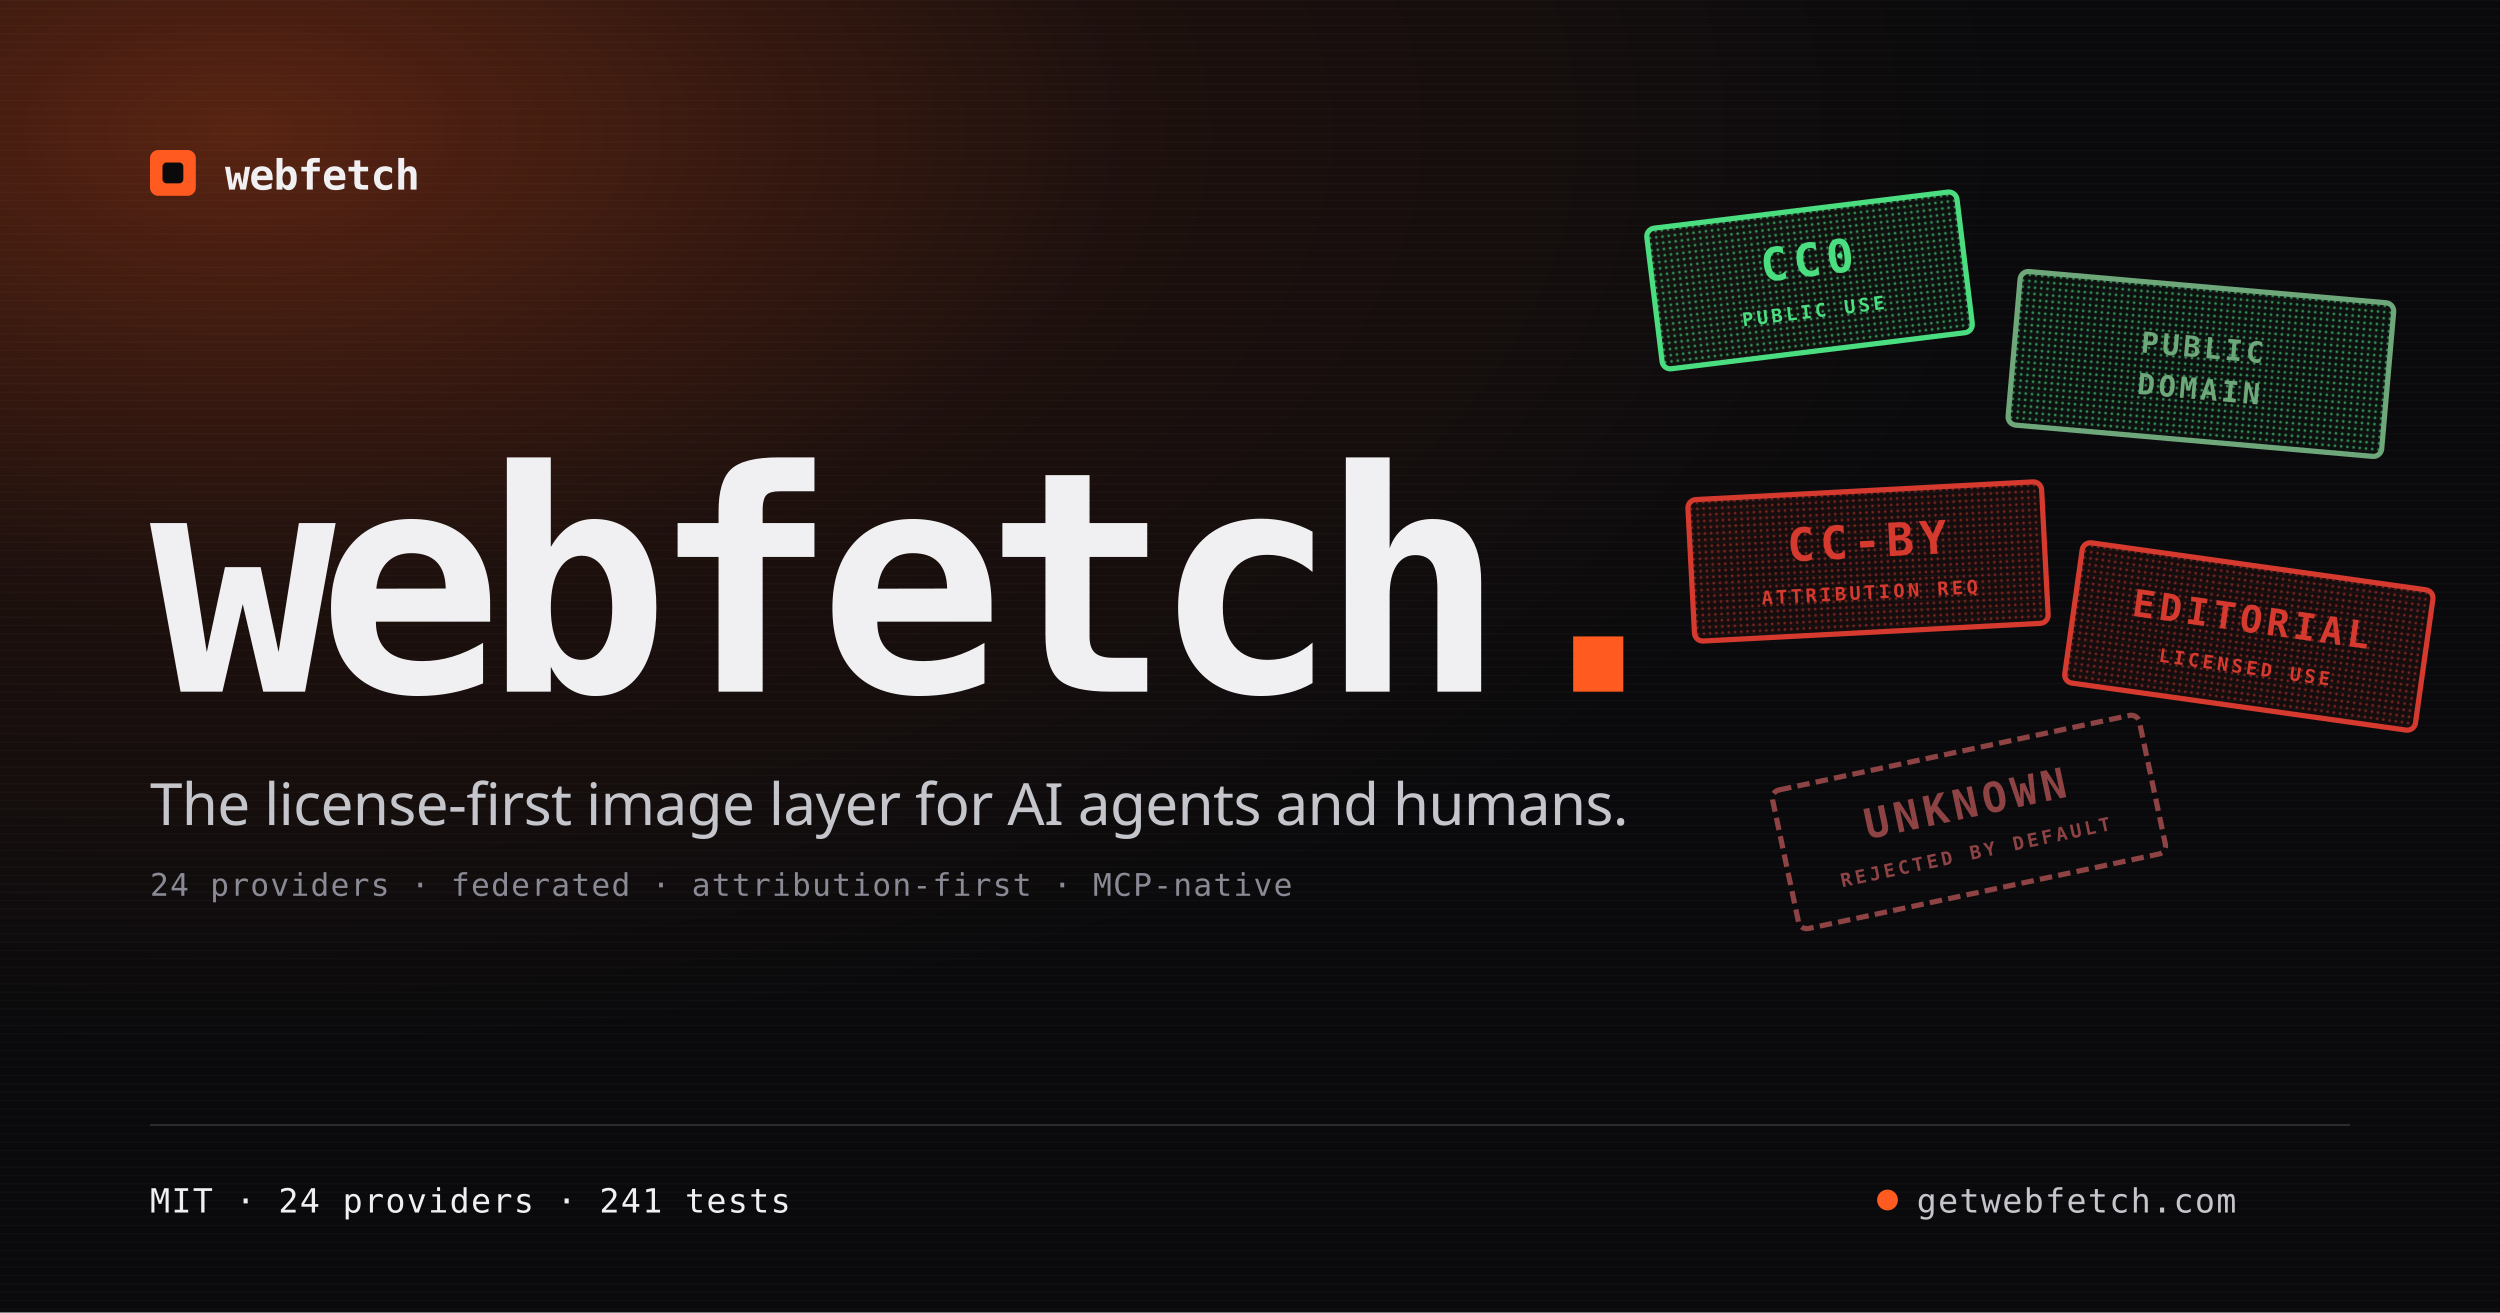
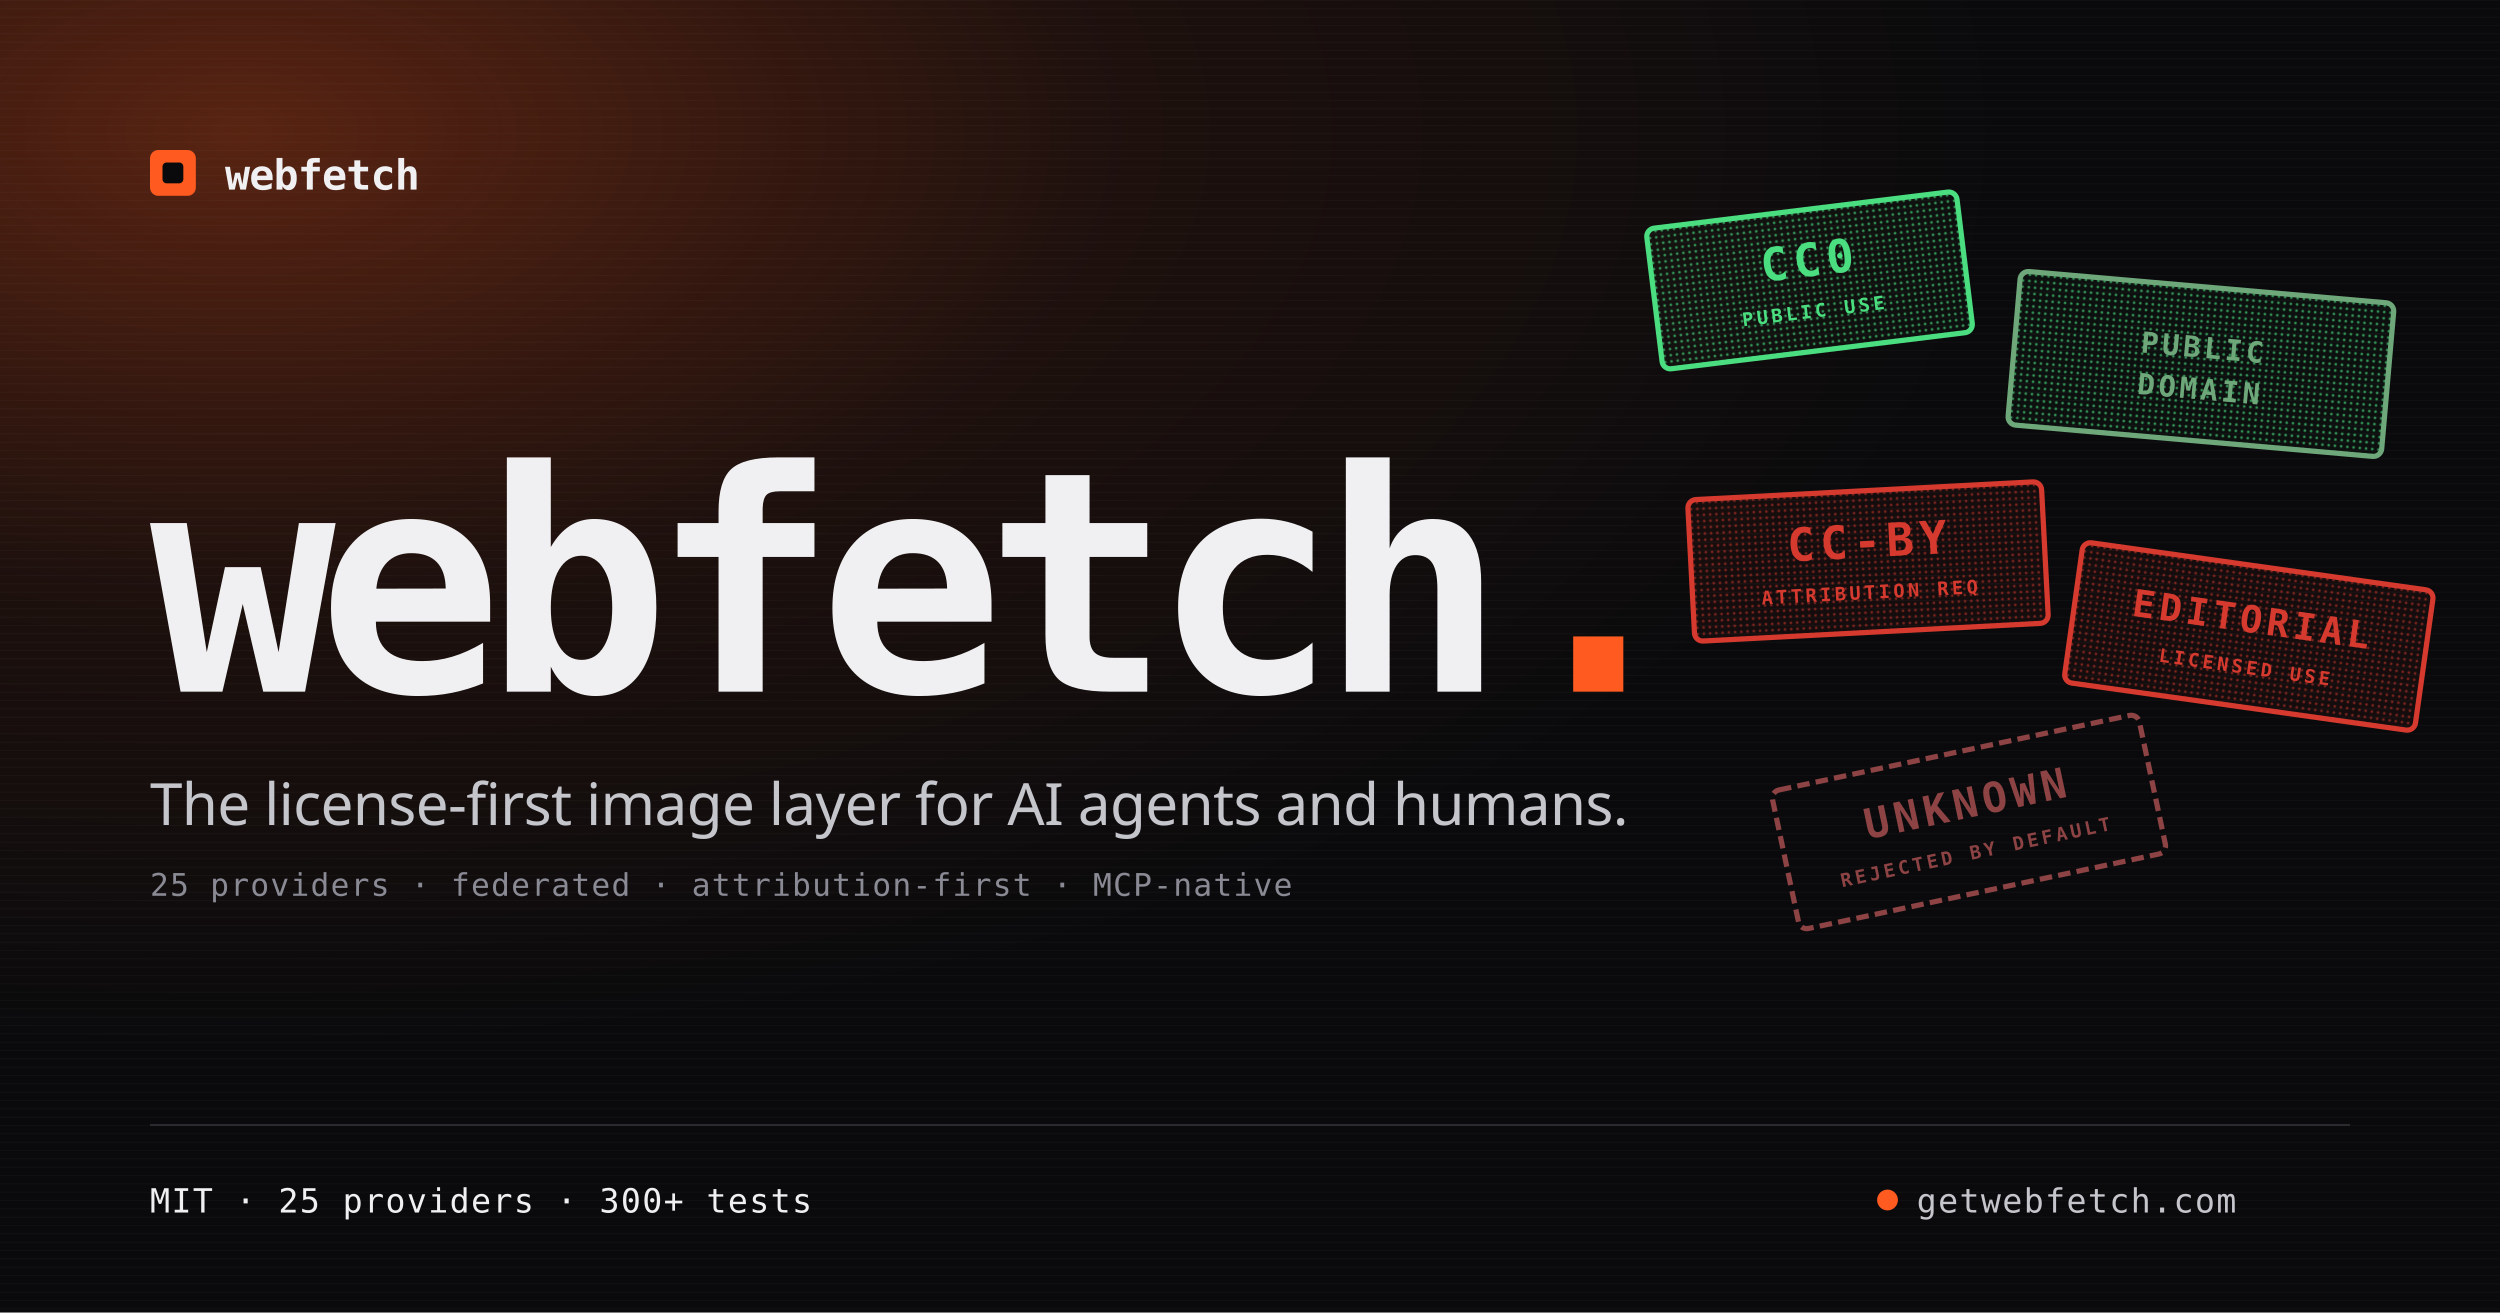
<svg xmlns="http://www.w3.org/2000/svg" width="1200" height="630" viewBox="0 0 1200 630">
  <defs>
    <radialGradient id="orangeGlow" cx="0.1" cy="0.1" r="0.7">
      <stop offset="0%" stop-color="#ff5a1f" stop-opacity="0.32" />
      <stop offset="50%" stop-color="#ff5a1f" stop-opacity="0.08" />
      <stop offset="100%" stop-color="#ff5a1f" stop-opacity="0" />
    </radialGradient>
    <pattern id="stampInk" x="0" y="0" width="3" height="3" patternUnits="userSpaceOnUse">
      <rect width="3" height="3" fill="#d63a2f" fill-opacity="0.06" />
      <circle cx="1.5" cy="1.5" r="0.7" fill="#d63a2f" fill-opacity="0.45" />
    </pattern>
    <pattern id="stampInkGreen" x="0" y="0" width="3" height="3" patternUnits="userSpaceOnUse">
      <rect width="3" height="3" fill="#2a5a3a" fill-opacity="0.08" />
      <circle cx="1.5" cy="1.5" r="0.7" fill="#4ade80" fill-opacity="0.55" />
    </pattern>
    <pattern id="scan" x="0" y="0" width="4" height="4" patternUnits="userSpaceOnUse">
      <line x1="0" y1="0" x2="4" y2="0" stroke="#ffffff" stroke-opacity="0.025" stroke-width="1" />
    </pattern>
  </defs>
  <rect width="1200" height="630" fill="#0a0a0c" />
  <rect width="1200" height="630" fill="url(#orangeGlow)" />
  <rect width="1200" height="630" fill="url(#scan)" />
  <g transform="translate(72,72)">
    <rect width="22" height="22" rx="4" fill="#ff5a1f" />
    <rect x="6" y="6" width="10" height="10" rx="2" fill="#0a0a0c" />
    <text x="36" y="19" fill="#f0f0f2" font-family="Geist Mono, ui-monospace, Menlo, monospace" font-size="20" font-weight="600" letter-spacing="-0.02em">webfetch</text>
  </g>
  <text x="72" y="332" fill="#f0f0f2" font-family="Geist Mono, ui-monospace, Menlo, monospace" font-size="148" font-weight="600" letter-spacing="-0.06em">webfetch<tspan fill="#ff5a1f">.</tspan>
  </text>
  <text x="72" y="396" fill="#c5c5cc" font-family="Geist, ui-sans-serif, system-ui, sans-serif" font-size="28" font-weight="400" letter-spacing="-0.01em">
    The license-first image layer for AI agents and humans.
  </text>
  <text x="72" y="430" fill="#8a8a95" font-family="Geist Mono, ui-monospace, Menlo, monospace" font-size="15" letter-spacing="0.04em">
-     24 providers · federated · attribution-first · MCP-native
+     25 providers · federated · attribution-first · MCP-native
  </text>
  <g transform="translate(770,90)">
    <g transform="translate(20,20) rotate(-7)">
      <rect width="150" height="68" fill="url(#stampInkGreen)" stroke="#4ade80" stroke-width="2.5" rx="4" />
      <text x="75" y="32" text-anchor="middle" font-family="Geist Mono, ui-monospace, Menlo, monospace" font-size="22" font-weight="700" fill="#4ade80" letter-spacing="0.12em">CC0</text>
      <text x="75" y="52" text-anchor="middle" font-family="Geist Mono, ui-monospace, Menlo, monospace" font-size="9" font-weight="600" fill="#4ade80" letter-spacing="0.18em">PUBLIC USE</text>
    </g>
    <g transform="translate(200,40) rotate(5)">
      <rect width="180" height="74" fill="url(#stampInkGreen)" stroke="#6ea87a" stroke-width="2.5" rx="4" />
      <text x="90" y="34" text-anchor="middle" font-family="Geist Mono, ui-monospace, Menlo, monospace" font-size="14" font-weight="700" fill="#6ea87a" letter-spacing="0.12em">PUBLIC</text>
      <text x="90" y="54" text-anchor="middle" font-family="Geist Mono, ui-monospace, Menlo, monospace" font-size="14" font-weight="700" fill="#6ea87a" letter-spacing="0.12em">DOMAIN</text>
    </g>
    <g transform="translate(40,150) rotate(-3)">
      <rect width="170" height="68" fill="url(#stampInk)" stroke="#d63a2f" stroke-width="2.5" rx="4" />
      <text x="85" y="32" text-anchor="middle" font-family="Geist Mono, ui-monospace, Menlo, monospace" font-size="22" font-weight="700" fill="#d63a2f" letter-spacing="0.12em">CC-BY</text>
      <text x="85" y="52" text-anchor="middle" font-family="Geist Mono, ui-monospace, Menlo, monospace" font-size="9" font-weight="600" fill="#d63a2f" letter-spacing="0.18em">ATTRIBUTION REQ</text>
    </g>
    <g transform="translate(230,170) rotate(8)">
      <rect width="170" height="68" fill="url(#stampInk)" stroke="#d63a2f" stroke-width="2.5" rx="4" />
      <text x="85" y="32" text-anchor="middle" font-family="Geist Mono, ui-monospace, Menlo, monospace" font-size="18" font-weight="700" fill="#d63a2f" letter-spacing="0.12em">EDITORIAL</text>
      <text x="85" y="52" text-anchor="middle" font-family="Geist Mono, ui-monospace, Menlo, monospace" font-size="9" font-weight="600" fill="#d63a2f" letter-spacing="0.18em">LICENSED USE</text>
    </g>
    <g transform="translate(80,290) rotate(-12)" opacity="0.55">
      <rect width="180" height="68" fill="none" stroke="#f87171" stroke-width="2.5" rx="4" stroke-dasharray="6 3" />
      <text x="90" y="32" text-anchor="middle" font-family="Geist Mono, ui-monospace, Menlo, monospace" font-size="20" font-weight="700" fill="#f87171" letter-spacing="0.12em">UNKNOWN</text>
      <text x="90" y="52" text-anchor="middle" font-family="Geist Mono, ui-monospace, Menlo, monospace" font-size="9" font-weight="600" fill="#f87171" letter-spacing="0.18em">REJECTED BY DEFAULT</text>
    </g>
  </g>
  <line x1="72" y1="540" x2="1128" y2="540" stroke="#2a2a30" stroke-width="1" />
  <g transform="translate(72,560)">
    <text x="0" y="22" fill="#f0f0f2" font-family="Geist Mono, ui-monospace, Menlo, monospace" font-size="16" font-weight="500" letter-spacing="0.04em">
-       MIT  ·  24 providers  ·  241 tests
+       MIT  ·  25 providers  ·  300+ tests
    </text>
  </g>
  <g transform="translate(900,560)">
    <circle cx="6" cy="16" r="5" fill="#ff5a1f" />
    <text x="20" y="22" fill="#c5c5cc" font-family="Geist Mono, ui-monospace, Menlo, monospace" font-size="16" font-weight="500" letter-spacing="0.04em">
      getwebfetch.com
    </text>
  </g>
</svg>
